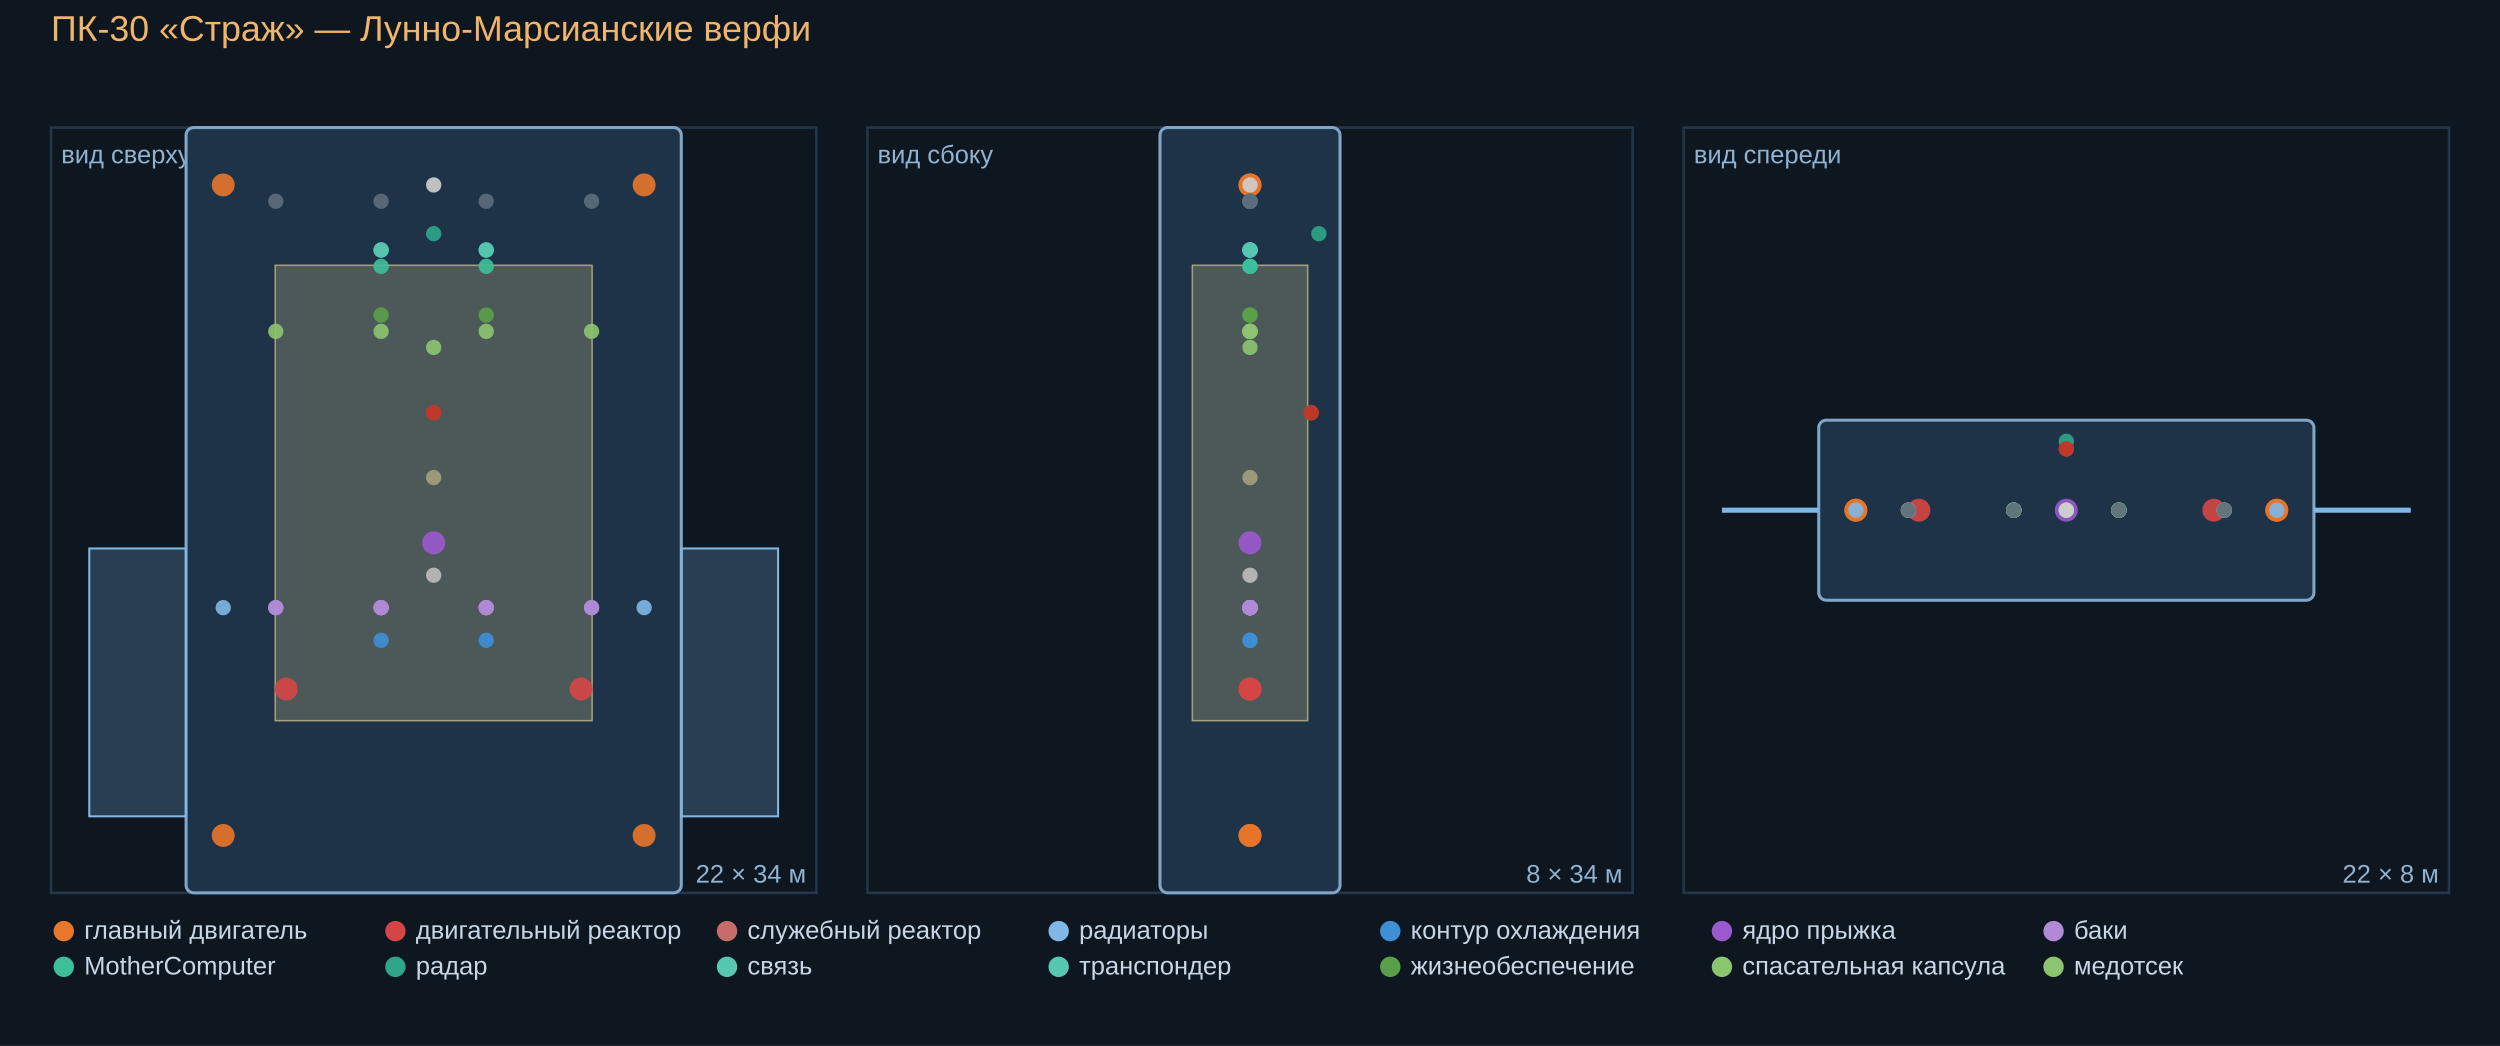
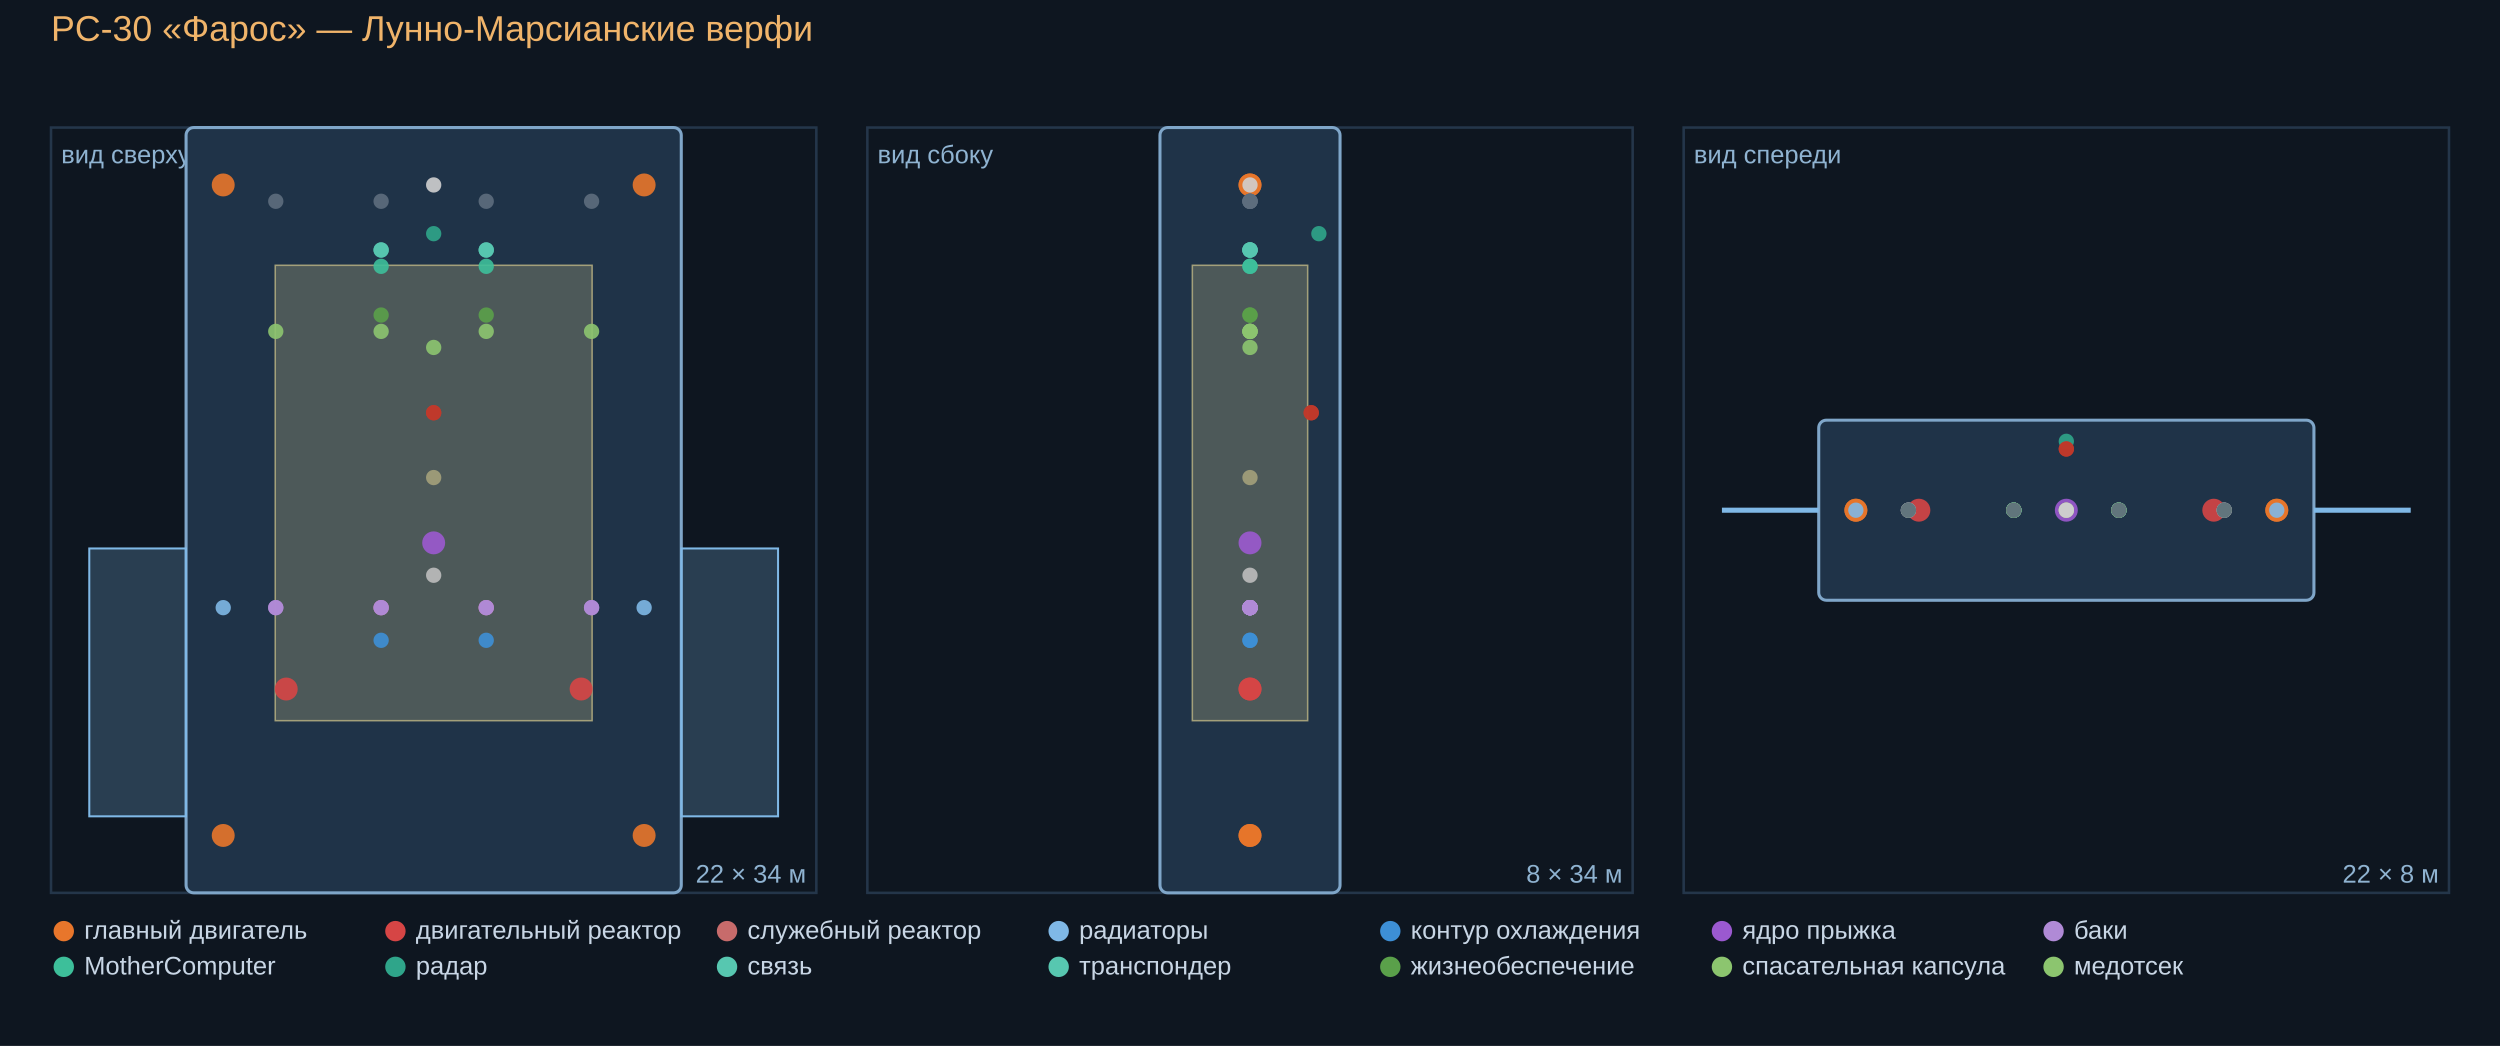
<svg xmlns="http://www.w3.org/2000/svg" viewBox="0 0 980 410" font-family="Segoe UI, Arial, sans-serif" font-size="10">
  <rect width="100%" height="100%" fill="#0e1620" />
-   <text x="20" y="16" fill="#f0b46a" font-size="14">ПК-30 «Страж» — Лунно-Марсианские верфи</text>
+   <text x="20" y="16" fill="#f0b46a" font-size="14">PC-30 «Фарос» — Лунно-Марсианские верфи</text>
  <rect x="20.0" y="50" width="300.0" height="300.0" fill="none" stroke="#24364a" />
  <text x="24.0" y="64" fill="#8fb3d1">вид сверху</text>
  <g fill="#1f3348" stroke="#7fa6c9" stroke-width="1.2">
    <rect x="72.941" y="50.0" width="194.118" height="300.0" rx="3" />
  </g>
  <rect x="35.0" y="215.0" width="37.9" height="105.0" fill="#7fb8e6" fill-opacity="0.25" stroke="#7fb8e6" stroke-width="0.8" />
  <rect x="267.1" y="215.0" width="37.9" height="105.0" fill="#7fb8e6" fill-opacity="0.25" stroke="#7fb8e6" stroke-width="0.8" />
  <rect x="107.9" y="104.0" width="124.2" height="178.5" fill="#a3a07a" fill-opacity="0.35" stroke="#a3a07a" stroke-width="0.6" />
  <text x="316.0" y="346.0" fill="#8fb3d1" text-anchor="end">22 × 34 м</text>
  <circle cx="87.5" cy="327.5" r="4.5" fill="#e8762b" fill-opacity="0.9" />
  <circle cx="252.5" cy="327.5" r="4.5" fill="#e8762b" fill-opacity="0.9" />
  <circle cx="87.5" cy="72.5" r="4.5" fill="#e8762b" fill-opacity="0.9" />
  <circle cx="252.5" cy="72.5" r="4.5" fill="#e8762b" fill-opacity="0.9" />
  <circle cx="112.2" cy="270.1" r="4.5" fill="#d64545" fill-opacity="0.9" />
  <circle cx="227.8" cy="270.1" r="4.5" fill="#d64545" fill-opacity="0.9" />
  <circle cx="149.4" cy="238.2" r="3" fill="#c76b6b" fill-opacity="0.9" />
  <circle cx="190.6" cy="238.2" r="3" fill="#c76b6b" fill-opacity="0.9" />
  <circle cx="87.5" cy="238.2" r="3" fill="#7fb8e6" fill-opacity="0.9" />
  <circle cx="252.5" cy="238.2" r="3" fill="#7fb8e6" fill-opacity="0.9" />
  <circle cx="149.4" cy="251.0" r="3" fill="#3d8fd6" fill-opacity="0.9" />
  <circle cx="190.6" cy="251.0" r="3" fill="#3d8fd6" fill-opacity="0.9" />
  <circle cx="170.0" cy="212.8" r="4.5" fill="#9b59d0" fill-opacity="0.9" />
  <circle cx="108.1" cy="238.2" r="3" fill="#b08ad6" fill-opacity="0.9" />
  <circle cx="149.4" cy="238.2" r="3" fill="#b08ad6" fill-opacity="0.9" />
  <circle cx="190.6" cy="238.2" r="3" fill="#b08ad6" fill-opacity="0.9" />
  <circle cx="231.9" cy="238.2" r="3" fill="#b08ad6" fill-opacity="0.9" />
  <circle cx="108.1" cy="238.2" r="3" fill="#b08ad6" fill-opacity="0.9" />
  <circle cx="149.4" cy="238.2" r="3" fill="#b08ad6" fill-opacity="0.9" />
  <circle cx="190.6" cy="238.2" r="3" fill="#b08ad6" fill-opacity="0.9" />
  <circle cx="231.9" cy="238.2" r="3" fill="#b08ad6" fill-opacity="0.9" />
  <circle cx="149.4" cy="104.4" r="3" fill="#3dbf9a" fill-opacity="0.9" />
  <circle cx="190.6" cy="104.4" r="3" fill="#3dbf9a" fill-opacity="0.9" />
  <circle cx="170.0" cy="91.6" r="3" fill="#2fa58a" fill-opacity="0.9" />
  <circle cx="149.4" cy="98.0" r="3" fill="#57c7b0" fill-opacity="0.9" />
  <circle cx="190.6" cy="98.0" r="3" fill="#57c7b0" fill-opacity="0.9" />
  <circle cx="149.4" cy="98.0" r="3" fill="#57c7b0" fill-opacity="0.9" />
  <circle cx="190.6" cy="98.0" r="3" fill="#57c7b0" fill-opacity="0.9" />
  <circle cx="149.4" cy="123.5" r="3" fill="#5aa04a" fill-opacity="0.9" />
  <circle cx="190.6" cy="123.5" r="3" fill="#5aa04a" fill-opacity="0.9" />
  <circle cx="108.1" cy="129.9" r="3" fill="#8cc56f" fill-opacity="0.9" />
  <circle cx="149.4" cy="129.9" r="3" fill="#8cc56f" fill-opacity="0.9" />
  <circle cx="190.6" cy="129.9" r="3" fill="#8cc56f" fill-opacity="0.9" />
  <circle cx="231.9" cy="129.9" r="3" fill="#8cc56f" fill-opacity="0.9" />
  <circle cx="170.0" cy="136.2" r="3" fill="#8cc56f" fill-opacity="0.9" />
  <circle cx="170.0" cy="187.2" r="3" fill="#a3a07a" fill-opacity="0.9" />
  <circle cx="170.0" cy="225.5" r="3" fill="#bdbdbd" fill-opacity="0.9" />
  <circle cx="170.0" cy="72.5" r="3" fill="#d0d0d0" fill-opacity="0.9" />
  <circle cx="170.0" cy="161.8" r="3" fill="#c0392b" fill-opacity="0.9" />
  <circle cx="170.0" cy="161.8" r="3" fill="#c0392b" fill-opacity="0.9" />
  <circle cx="108.1" cy="78.9" r="3" fill="#5d6d7e" fill-opacity="0.9" />
  <circle cx="149.4" cy="78.9" r="3" fill="#5d6d7e" fill-opacity="0.9" />
  <circle cx="190.6" cy="78.9" r="3" fill="#5d6d7e" fill-opacity="0.9" />
  <circle cx="231.9" cy="78.9" r="3" fill="#5d6d7e" fill-opacity="0.9" />
  <rect x="340.0" y="50" width="300.0" height="300.0" fill="none" stroke="#24364a" />
  <text x="344.0" y="64" fill="#8fb3d1">вид сбоку</text>
  <g fill="#1f3348" stroke="#7fa6c9" stroke-width="1.2">
    <rect x="454.706" y="50.0" width="70.588" height="300.0" rx="3" />
  </g>
  <rect x="467.4" y="104.0" width="45.2" height="178.5" fill="#a3a07a" fill-opacity="0.35" stroke="#a3a07a" stroke-width="0.6" />
  <text x="636.0" y="346.0" fill="#8fb3d1" text-anchor="end">8 × 34 м</text>
  <circle cx="490.0" cy="327.5" r="4.5" fill="#e8762b" fill-opacity="0.9" />
  <circle cx="490.0" cy="327.5" r="4.5" fill="#e8762b" fill-opacity="0.9" />
  <circle cx="490.0" cy="72.5" r="4.5" fill="#e8762b" fill-opacity="0.9" />
  <circle cx="490.0" cy="72.5" r="4.5" fill="#e8762b" fill-opacity="0.9" />
  <circle cx="490.0" cy="270.1" r="4.5" fill="#d64545" fill-opacity="0.9" />
  <circle cx="490.0" cy="270.1" r="4.5" fill="#d64545" fill-opacity="0.9" />
  <circle cx="490.0" cy="238.2" r="3" fill="#c76b6b" fill-opacity="0.9" />
  <circle cx="490.0" cy="238.2" r="3" fill="#c76b6b" fill-opacity="0.9" />
  <circle cx="490.0" cy="238.2" r="3" fill="#7fb8e6" fill-opacity="0.9" />
  <circle cx="490.0" cy="238.2" r="3" fill="#7fb8e6" fill-opacity="0.9" />
  <circle cx="490.0" cy="251.0" r="3" fill="#3d8fd6" fill-opacity="0.9" />
  <circle cx="490.0" cy="251.0" r="3" fill="#3d8fd6" fill-opacity="0.9" />
  <circle cx="490.0" cy="212.8" r="4.5" fill="#9b59d0" fill-opacity="0.9" />
  <circle cx="490.0" cy="238.2" r="3" fill="#b08ad6" fill-opacity="0.9" />
  <circle cx="490.0" cy="238.2" r="3" fill="#b08ad6" fill-opacity="0.9" />
  <circle cx="490.0" cy="238.2" r="3" fill="#b08ad6" fill-opacity="0.9" />
  <circle cx="490.0" cy="238.2" r="3" fill="#b08ad6" fill-opacity="0.9" />
  <circle cx="490.0" cy="238.2" r="3" fill="#b08ad6" fill-opacity="0.9" />
  <circle cx="490.0" cy="238.2" r="3" fill="#b08ad6" fill-opacity="0.9" />
  <circle cx="490.0" cy="238.2" r="3" fill="#b08ad6" fill-opacity="0.9" />
  <circle cx="490.0" cy="238.2" r="3" fill="#b08ad6" fill-opacity="0.9" />
  <circle cx="490.0" cy="104.4" r="3" fill="#3dbf9a" fill-opacity="0.9" />
  <circle cx="490.0" cy="104.4" r="3" fill="#3dbf9a" fill-opacity="0.9" />
  <circle cx="517.0" cy="91.6" r="3" fill="#2fa58a" fill-opacity="0.9" />
  <circle cx="490.0" cy="98.0" r="3" fill="#57c7b0" fill-opacity="0.9" />
  <circle cx="490.0" cy="98.0" r="3" fill="#57c7b0" fill-opacity="0.9" />
  <circle cx="490.0" cy="98.0" r="3" fill="#57c7b0" fill-opacity="0.9" />
  <circle cx="490.0" cy="98.0" r="3" fill="#57c7b0" fill-opacity="0.9" />
  <circle cx="490.0" cy="123.5" r="3" fill="#5aa04a" fill-opacity="0.9" />
  <circle cx="490.0" cy="123.5" r="3" fill="#5aa04a" fill-opacity="0.9" />
  <circle cx="490.0" cy="129.9" r="3" fill="#8cc56f" fill-opacity="0.9" />
  <circle cx="490.0" cy="129.9" r="3" fill="#8cc56f" fill-opacity="0.9" />
  <circle cx="490.0" cy="129.9" r="3" fill="#8cc56f" fill-opacity="0.9" />
  <circle cx="490.0" cy="129.9" r="3" fill="#8cc56f" fill-opacity="0.9" />
  <circle cx="490.0" cy="136.2" r="3" fill="#8cc56f" fill-opacity="0.9" />
  <circle cx="490.0" cy="187.2" r="3" fill="#a3a07a" fill-opacity="0.9" />
  <circle cx="490.0" cy="225.5" r="3" fill="#bdbdbd" fill-opacity="0.9" />
  <circle cx="490.0" cy="72.5" r="3" fill="#d0d0d0" fill-opacity="0.9" />
  <circle cx="514.0" cy="161.8" r="3" fill="#c0392b" fill-opacity="0.9" />
  <circle cx="514.0" cy="161.8" r="3" fill="#c0392b" fill-opacity="0.9" />
  <circle cx="490.0" cy="78.9" r="3" fill="#5d6d7e" fill-opacity="0.9" />
  <circle cx="490.0" cy="78.9" r="3" fill="#5d6d7e" fill-opacity="0.9" />
  <circle cx="490.0" cy="78.9" r="3" fill="#5d6d7e" fill-opacity="0.9" />
  <circle cx="490.0" cy="78.9" r="3" fill="#5d6d7e" fill-opacity="0.9" />
  <rect x="660.0" y="50" width="300.0" height="300.0" fill="none" stroke="#24364a" />
  <text x="664.0" y="64" fill="#8fb3d1">вид спереди</text>
  <g fill="#1f3348" stroke="#7fa6c9" stroke-width="1.2">
    <rect x="712.941" y="164.706" width="194.118" height="70.588" rx="3" />
  </g>
  <line x1="675.0" y1="200.0" x2="712.9" y2="200.0" stroke="#7fb8e6" stroke-width="2" />
  <line x1="907.1" y1="200.0" x2="945.0" y2="200.0" stroke="#7fb8e6" stroke-width="2" />
  <text x="956.0" y="346.0" fill="#8fb3d1" text-anchor="end">22 × 8 м</text>
  <circle cx="727.5" cy="200.0" r="4.5" fill="#e8762b" fill-opacity="0.9" />
  <circle cx="892.5" cy="200.0" r="4.5" fill="#e8762b" fill-opacity="0.9" />
  <circle cx="727.5" cy="200.0" r="4.5" fill="#e8762b" fill-opacity="0.9" />
  <circle cx="892.5" cy="200.0" r="4.5" fill="#e8762b" fill-opacity="0.9" />
  <circle cx="752.2" cy="200.0" r="4.5" fill="#d64545" fill-opacity="0.9" />
  <circle cx="867.8" cy="200.0" r="4.5" fill="#d64545" fill-opacity="0.9" />
  <circle cx="789.4" cy="200.0" r="3" fill="#c76b6b" fill-opacity="0.9" />
  <circle cx="830.6" cy="200.0" r="3" fill="#c76b6b" fill-opacity="0.9" />
  <circle cx="727.5" cy="200.0" r="3" fill="#7fb8e6" fill-opacity="0.9" />
  <circle cx="892.5" cy="200.0" r="3" fill="#7fb8e6" fill-opacity="0.9" />
  <circle cx="789.4" cy="200.0" r="3" fill="#3d8fd6" fill-opacity="0.9" />
  <circle cx="830.6" cy="200.0" r="3" fill="#3d8fd6" fill-opacity="0.9" />
  <circle cx="810.0" cy="200.0" r="4.5" fill="#9b59d0" fill-opacity="0.9" />
  <circle cx="748.1" cy="200.0" r="3" fill="#b08ad6" fill-opacity="0.9" />
  <circle cx="789.4" cy="200.0" r="3" fill="#b08ad6" fill-opacity="0.9" />
  <circle cx="830.6" cy="200.0" r="3" fill="#b08ad6" fill-opacity="0.9" />
  <circle cx="871.9" cy="200.0" r="3" fill="#b08ad6" fill-opacity="0.9" />
  <circle cx="748.1" cy="200.0" r="3" fill="#b08ad6" fill-opacity="0.9" />
  <circle cx="789.4" cy="200.0" r="3" fill="#b08ad6" fill-opacity="0.9" />
  <circle cx="830.6" cy="200.0" r="3" fill="#b08ad6" fill-opacity="0.9" />
  <circle cx="871.9" cy="200.0" r="3" fill="#b08ad6" fill-opacity="0.9" />
  <circle cx="789.4" cy="200.0" r="3" fill="#3dbf9a" fill-opacity="0.9" />
  <circle cx="830.6" cy="200.0" r="3" fill="#3dbf9a" fill-opacity="0.9" />
  <circle cx="810.0" cy="173.0" r="3" fill="#2fa58a" fill-opacity="0.9" />
  <circle cx="789.4" cy="200.0" r="3" fill="#57c7b0" fill-opacity="0.9" />
  <circle cx="830.6" cy="200.0" r="3" fill="#57c7b0" fill-opacity="0.9" />
  <circle cx="789.4" cy="200.0" r="3" fill="#57c7b0" fill-opacity="0.9" />
  <circle cx="830.6" cy="200.0" r="3" fill="#57c7b0" fill-opacity="0.9" />
  <circle cx="789.4" cy="200.0" r="3" fill="#5aa04a" fill-opacity="0.9" />
  <circle cx="830.6" cy="200.0" r="3" fill="#5aa04a" fill-opacity="0.9" />
  <circle cx="748.1" cy="200.0" r="3" fill="#8cc56f" fill-opacity="0.9" />
  <circle cx="789.4" cy="200.0" r="3" fill="#8cc56f" fill-opacity="0.9" />
  <circle cx="830.6" cy="200.0" r="3" fill="#8cc56f" fill-opacity="0.9" />
  <circle cx="871.9" cy="200.0" r="3" fill="#8cc56f" fill-opacity="0.9" />
  <circle cx="810.0" cy="200.0" r="3" fill="#8cc56f" fill-opacity="0.9" />
  <circle cx="810.0" cy="200.0" r="3" fill="#a3a07a" fill-opacity="0.9" />
  <circle cx="810.0" cy="200.0" r="3" fill="#bdbdbd" fill-opacity="0.9" />
  <circle cx="810.0" cy="200.0" r="3" fill="#d0d0d0" fill-opacity="0.9" />
  <circle cx="810.0" cy="176.0" r="3" fill="#c0392b" fill-opacity="0.9" />
  <circle cx="810.0" cy="176.0" r="3" fill="#c0392b" fill-opacity="0.9" />
  <circle cx="748.1" cy="200.0" r="3" fill="#5d6d7e" fill-opacity="0.9" />
  <circle cx="789.4" cy="200.0" r="3" fill="#5d6d7e" fill-opacity="0.9" />
  <circle cx="830.6" cy="200.0" r="3" fill="#5d6d7e" fill-opacity="0.9" />
  <circle cx="871.9" cy="200.0" r="3" fill="#5d6d7e" fill-opacity="0.9" />
  <circle cx="25" cy="365.0" r="4" fill="#e8762b" />
  <text x="33" y="368.0" fill="#c8d6e5">главный двигатель</text>
  <circle cx="155" cy="365.0" r="4" fill="#d64545" />
  <text x="163" y="368.0" fill="#c8d6e5">двигательный реактор</text>
  <circle cx="285" cy="365.0" r="4" fill="#c76b6b" />
  <text x="293" y="368.0" fill="#c8d6e5">служебный реактор</text>
  <circle cx="415" cy="365.0" r="4" fill="#7fb8e6" />
  <text x="423" y="368.0" fill="#c8d6e5">радиаторы</text>
  <circle cx="545" cy="365.0" r="4" fill="#3d8fd6" />
  <text x="553" y="368.0" fill="#c8d6e5">контур охлаждения</text>
  <circle cx="675" cy="365.0" r="4" fill="#9b59d0" />
  <text x="683" y="368.0" fill="#c8d6e5">ядро прыжка</text>
  <circle cx="805" cy="365.0" r="4" fill="#b08ad6" />
  <text x="813" y="368.0" fill="#c8d6e5">баки</text>
  <circle cx="25" cy="379.0" r="4" fill="#3dbf9a" />
  <text x="33" y="382.0" fill="#c8d6e5">MotherComputer</text>
  <circle cx="155" cy="379.0" r="4" fill="#2fa58a" />
  <text x="163" y="382.0" fill="#c8d6e5">радар</text>
  <circle cx="285" cy="379.0" r="4" fill="#57c7b0" />
  <text x="293" y="382.0" fill="#c8d6e5">связь</text>
  <circle cx="415" cy="379.0" r="4" fill="#57c7b0" />
  <text x="423" y="382.0" fill="#c8d6e5">транспондер</text>
  <circle cx="545" cy="379.0" r="4" fill="#5aa04a" />
  <text x="553" y="382.0" fill="#c8d6e5">жизнеобеспечение</text>
  <circle cx="675" cy="379.0" r="4" fill="#8cc56f" />
  <text x="683" y="382.0" fill="#c8d6e5">спасательная капсула</text>
  <circle cx="805" cy="379.0" r="4" fill="#8cc56f" />
  <text x="813" y="382.0" fill="#c8d6e5">медотсек</text>
</svg>
